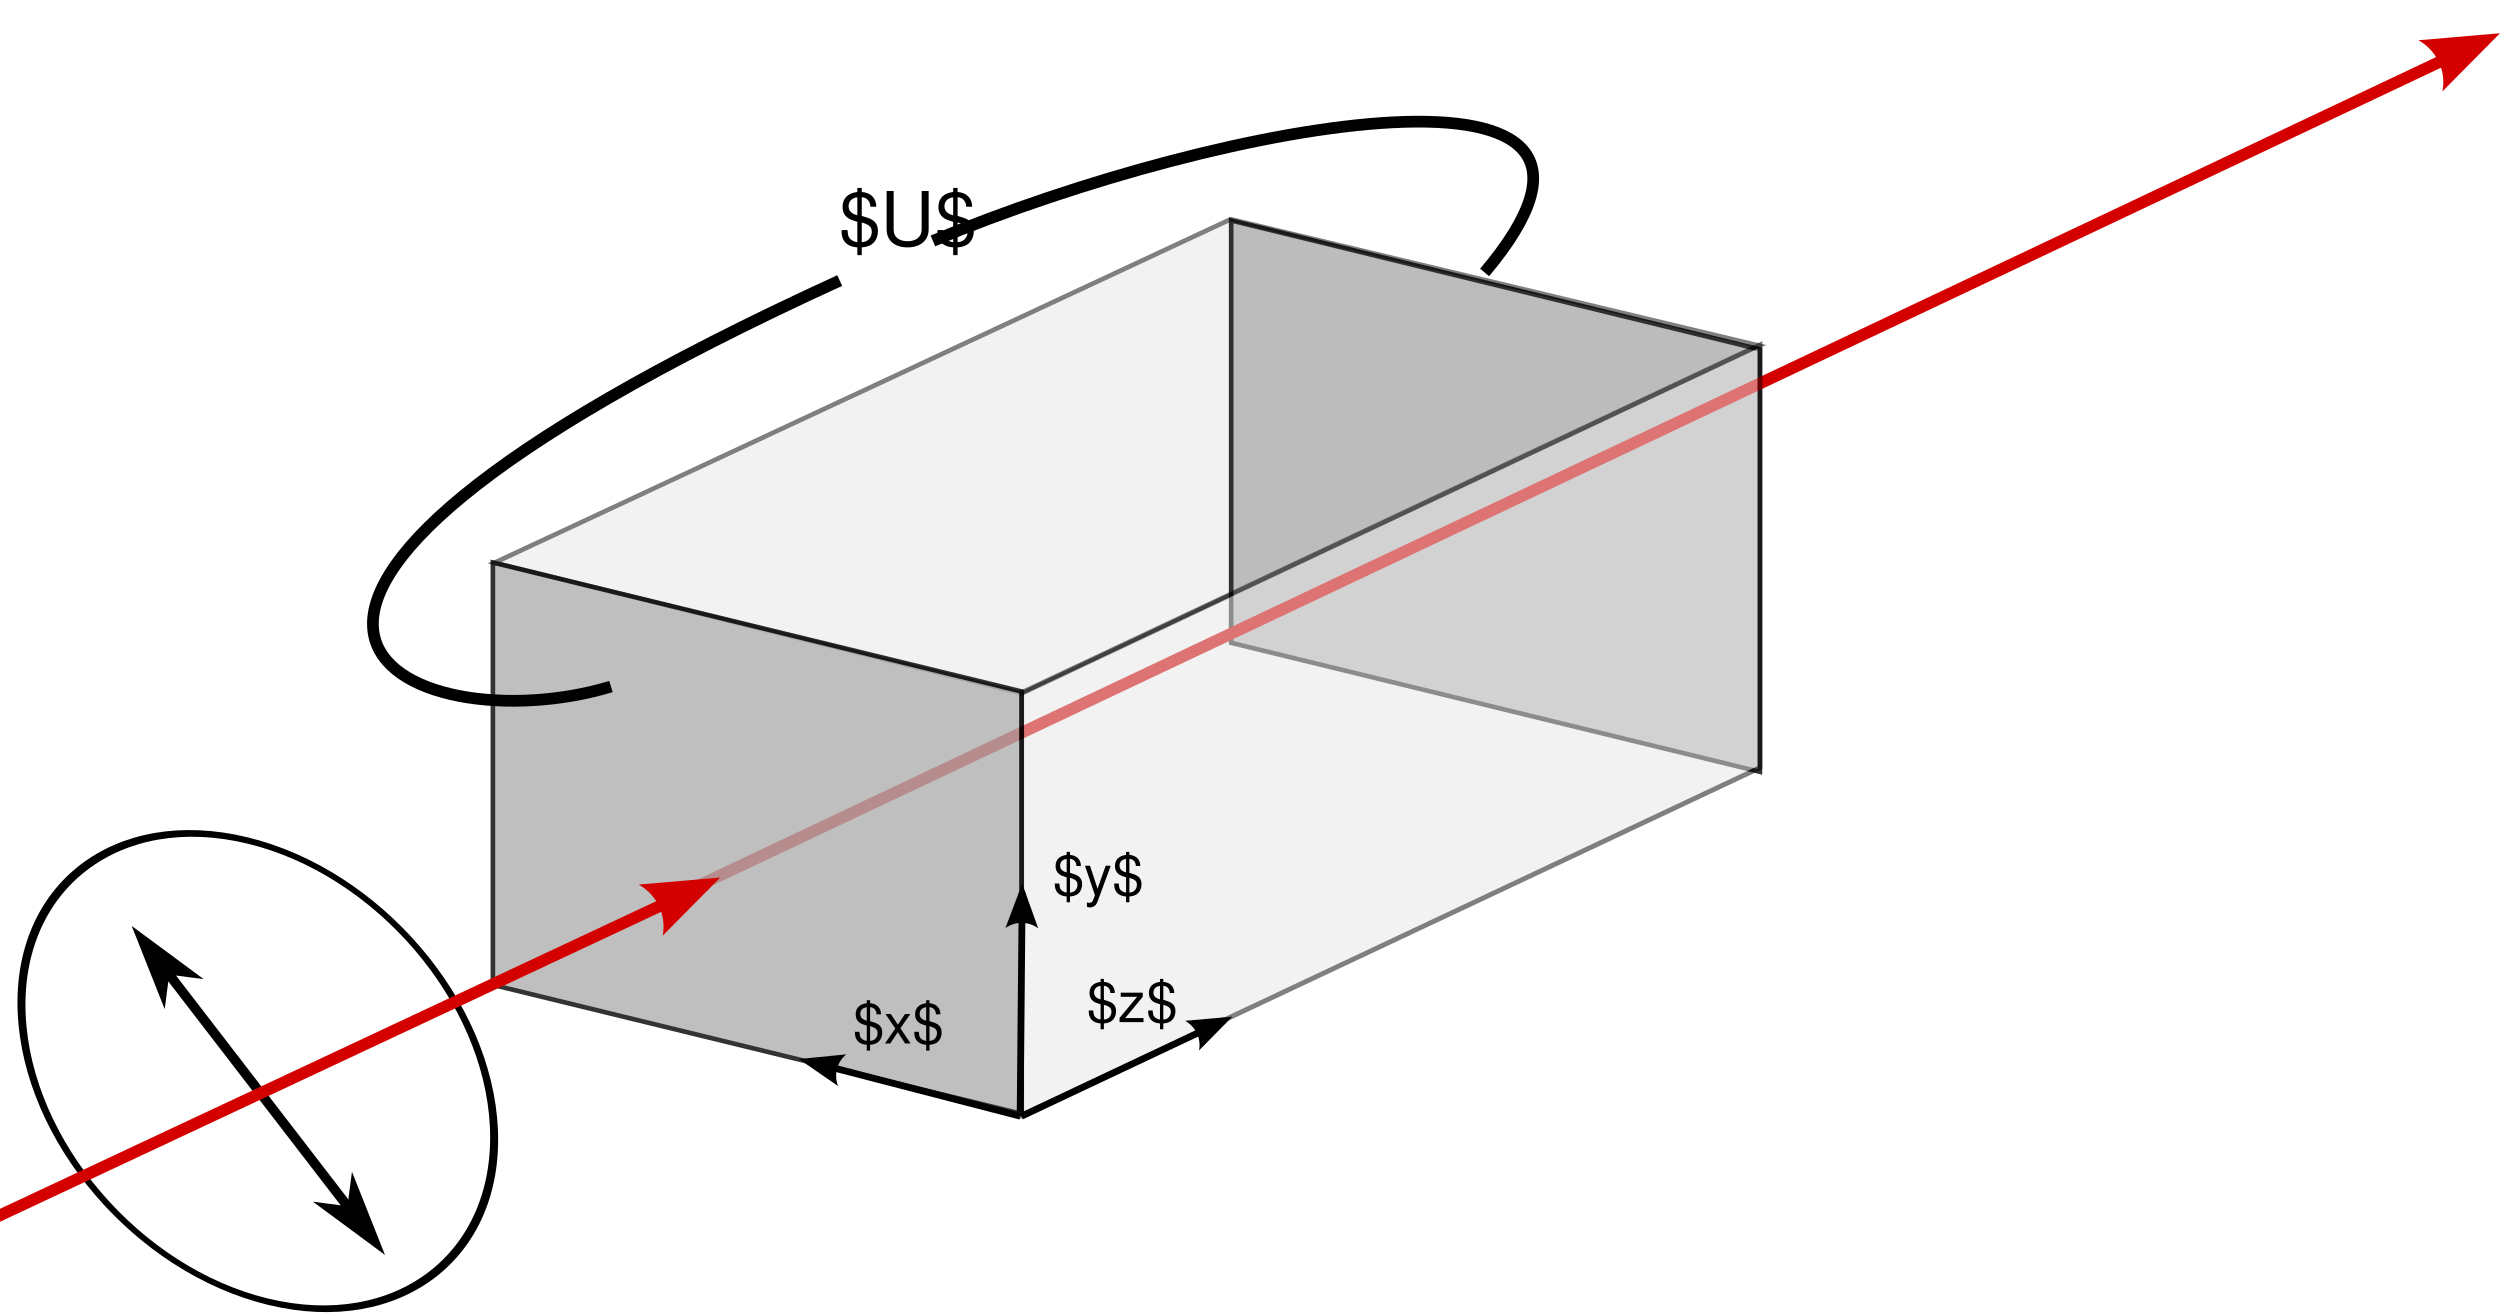
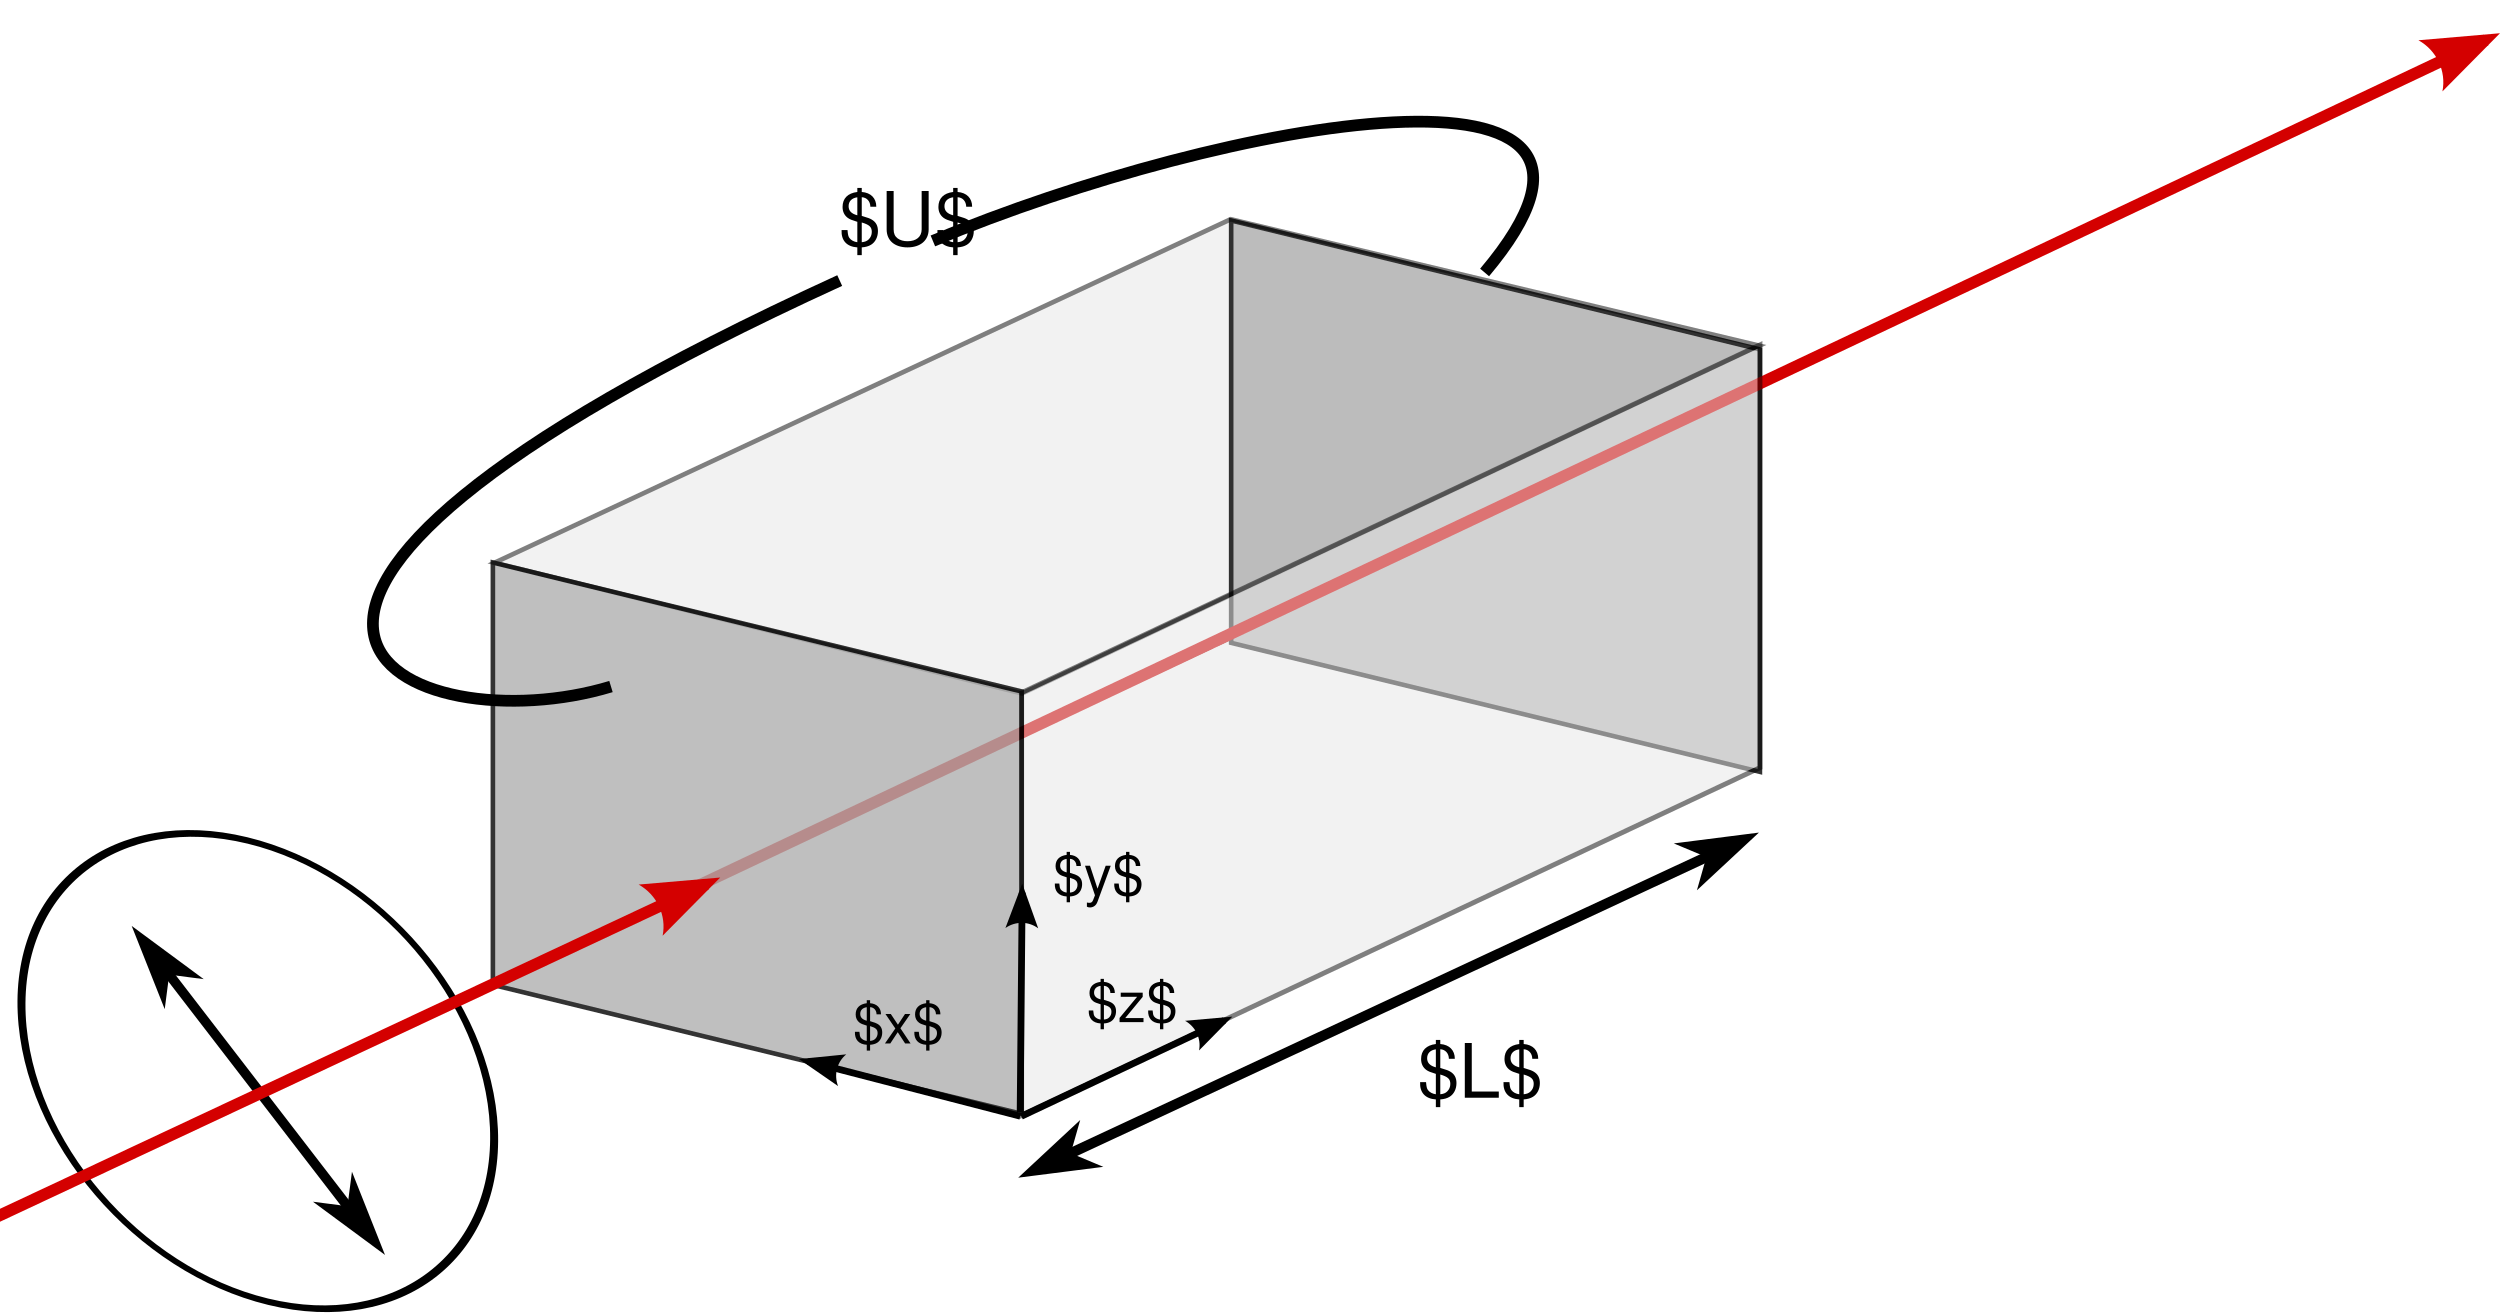
<svg xmlns="http://www.w3.org/2000/svg" xmlns:ns1="http://www.openswatchbook.org/uri/2009/osb" width="1066.681" height="559.934" id="svg2" version="1.1">
  <defs id="defs4">
    <linearGradient id="linearGradient7780" ns1:paint="solid">
      <stop style="stop-color:#afafaf;stop-opacity:1;" offset="0" id="stop7782" />
    </linearGradient>
    <marker orient="auto" refY="0" refX="0" id="Arrow1Mend" style="overflow:visible">
      <path id="path3883" d="M 0,0 5,-5 -12.5,0 5,5 0,0 z" style="fill-rule:evenodd;stroke:#000000;stroke-width:1pt" transform="matrix(-0.4,0,0,-0.4,-4,0)" />
    </marker>
    <marker orient="auto" refY="0" refX="0" id="Arrow1Mstart" style="overflow:visible">
      <path id="path3880" d="M 0,0 5,-5 -12.5,0 5,5 0,0 z" style="fill-rule:evenodd;stroke:#000000;stroke-width:1pt" transform="matrix(0.4,0,0,0.4,4,0)" />
    </marker>
    <marker orient="auto" refY="0" refX="0" id="Arrow1Sstart" style="overflow:visible">
      <path id="path3886" d="M 0,0 5,-5 -12.5,0 5,5 0,0 z" style="fill-rule:evenodd;stroke:#000000;stroke-width:1pt" transform="matrix(0.2,0,0,0.2,1.2,0)" />
    </marker>
    <marker orient="auto" refY="0" refX="0" id="Arrow2Mend" style="overflow:visible">
      <path id="path3999" style="fill-rule:evenodd;stroke-width:0.625;stroke-linejoin:round" d="M 8.719,4.034 -2.207,0.016 8.719,-4.002 c -1.745,2.372 -1.735,5.617 -6e-7,8.035 z" transform="scale(-0.6,-0.6)" />
    </marker>
    <marker orient="auto" refY="0" refX="0" id="Arrow1Mstart-3" style="overflow:visible">
      <path id="path3880-6" d="M 0,0 5,-5 -12.5,0 5,5 0,0 z" style="fill-rule:evenodd;stroke:#000000;stroke-width:1pt" transform="matrix(0.4,0,0,0.4,4,0)" />
    </marker>
    <marker orient="auto" refY="0" refX="0" id="Arrow1Mend-7" style="overflow:visible">
      <path id="path3883-5" d="M 0,0 5,-5 -12.5,0 5,5 0,0 z" style="fill-rule:evenodd;stroke:#000000;stroke-width:1pt" transform="matrix(-0.4,0,0,-0.4,-4,0)" />
    </marker>
    <marker orient="auto" refY="0" refX="0" id="Arrow2Mend-3" style="overflow:visible">
      <path id="path3999-6" style="fill-rule:evenodd;stroke-width:0.625;stroke-linejoin:round" d="M 8.719,4.034 -2.207,0.016 8.719,-4.002 c -1.745,2.372 -1.735,5.617 -6e-7,8.035 z" transform="scale(-0.6,-0.6)" />
    </marker>
    <marker orient="auto" refY="0" refX="0" id="Arrow2Mend-35" style="overflow:visible">
      <path id="path3999-62" style="fill-rule:evenodd;stroke-width:0.625;stroke-linejoin:round" d="M 8.719,4.034 -2.207,0.016 8.719,-4.002 c -1.745,2.372 -1.735,5.617 -6e-7,8.035 z" transform="scale(-0.6,-0.6)" />
    </marker>
+     <marker orient="auto" refY="0" refX="0" id="Arrow1Mstart-7-0" style="overflow:visible">
+       <path id="path3880-8-6" d="M 0,0 5,-5 -12.5,0 5,5 Z" style="fill-rule:evenodd;stroke:#000000;stroke-width:1pt" transform="matrix(0.4,0,0,0.4,4,0)" />
+     </marker>
+     <marker orient="auto" refY="0" refX="0" id="Arrow1Mend-4-3" style="overflow:visible">
+       <path id="path3883-50-2" d="M 0,0 5,-5 -12.5,0 5,5 Z" style="fill-rule:evenodd;stroke:#000000;stroke-width:1pt" transform="matrix(-0.4,0,0,-0.4,-4,0)" />
+     </marker>
  </defs>
  <g id="layer1" transform="translate(203.4213,-256.5967)">
    <path style="fill:#e6e6e6;fill-opacity:1;stroke:#000000;stroke-width:2;stroke-miterlimit:4;stroke-opacity:1;stroke-dasharray:none;opacity:0.5" d="M 321.679,350.148 7.566,496.707 232.684,552.485 547.219,404.099 z" id="rect3099-5-8" />
-     <path style="fill:none;stroke:#000000;stroke-width:2;stroke-linecap:butt;stroke-linejoin:miter;stroke-opacity:1;stroke-miterlimit:4;stroke-dasharray:16,2;stroke-dashoffset:0" d="m 209.097,419.619 315.021,-147.193 0,0" id="path7790" transform="translate(-203.4213,256.5967)" />
+     <path style="fill:none;stroke:#000000;stroke-width:2;stroke-linecap:butt;stroke-linejoin:miter;stroke-opacity:1;stroke-miterlimit:4;stroke-dasharray:16,2;stroke-dashoffset:0" d="M 209.097,419.619 524.118,272.426 v 0" id="path7790" transform="translate(-203.4213,256.5967)" />
    <rect style="fill:#afafaf;fill-opacity:1;stroke:#000000;stroke-width:2.029;stroke-miterlimit:4;stroke-opacity:1;stroke-dasharray:none;opacity:0.8" id="rect3099-2" width="232.218" height="180.208" x="331.318" y="272.171" transform="matrix(0.9715203,0.2369562,0,1,0,0)" />
    <g id="g4412-7-6" style="fill:#d40000;fill-opacity:1" transform="translate(268.0873,-339.3209)">
      <path style="font-size:medium;font-style:normal;font-variant:normal;font-weight:normal;font-stretch:normal;text-indent:0;text-align:start;text-decoration:none;line-height:normal;letter-spacing:normal;word-spacing:normal;text-transform:none;direction:ltr;block-progression:tb;writing-mode:lr-tb;text-anchor:start;baseline-shift:baseline;color:#000000;fill:#d40000;fill-opacity:1;fill-rule:nonzero;stroke:none;stroke-width:5;marker:none;visibility:visible;display:inline;overflow:visible;enable-background:accumulate;font-family:Sans;-inkscape-font-specification:Sans" d="m 588.125,610.688 -770.713,364.632 2.125,4.531 770.713,-364.632 z" id="path3964-8-6" />
      <path d="m 560.377,613.092 34.795,-2.998 -24.563,24.826 c 1.721,-8.666 -2.439,-17.469 -10.232,-21.827 z" style="fill:#d40000;fill-rule:evenodd;stroke-width:0.625;stroke-linejoin:round;fill-opacity:1" id="path4418-8-1" />
    </g>
    <rect style="fill:#afafaf;fill-opacity:1;stroke:#000000;stroke-width:2.029;stroke-miterlimit:4;stroke-opacity:1;stroke-dasharray:none;opacity:0.8" id="rect3099" width="232.218" height="180.208" x="7.08" y="494.927" transform="matrix(0.9715203,0.2369562,0,1,0,0)" />
    <path style="fill:none;stroke:#000000;stroke-width:5;stroke-linecap:butt;stroke-linejoin:miter;stroke-miterlimit:4;stroke-opacity:1;stroke-dasharray:none" d="m 57.268,549.526 c -84.017,25.517 -218.547,-28.587 97.591,-173.222 m 39.753,-16.912 c 124.845,-52.073 320.399,-87.359 235.406,13.455" id="path3079" />
    <path style="fill:none;stroke:#000000;stroke-width:4.135;stroke-linecap:butt;stroke-linejoin:miter;stroke-miterlimit:4;stroke-opacity:1;stroke-dasharray:none;marker-start:url(#Arrow1Mstart);marker-end:url(#Arrow1Mend)" d="m -44.123,785.591 -98.145,-127.477" id="path3866" />
    <path style="fill:none;stroke:#000000;stroke-width:4.273;stroke-linecap:butt;stroke-linejoin:round;stroke-miterlimit:4;stroke-opacity:1;stroke-dasharray:none;stroke-dashoffset:0" id="path3864-5-2" d="m 151.745,680.533 a 126.454,153.69 0 1 1 -252.908,0 126.454,153.69 0 1 1 252.908,0 z" transform="matrix(0.796669,0.1931803,0.02859252,0.6402702,-133.0288,272.9882)" />
    <g id="g4412-7" style="fill:#d40000;fill-opacity:1" transform="translate(-491.3014,20.92314)">
      <g id="g7794" style="fill:#d40000;fill-opacity:1">
        <path id="path4418-8" style="fill:#d40000;fill-rule:evenodd;stroke-width:0.625;stroke-linejoin:round;fill-opacity:1" d="m 560.377,613.092 34.795,-2.998 -24.563,24.826 c 1.721,-8.666 -2.439,-17.469 -10.232,-21.827 z" />
        <path id="path3964-8" d="M 588.125,610.688 276.875,756.594 279,761.125 590.25,615.219 588.125,610.688 z" style="font-size:medium;font-style:normal;font-variant:normal;font-weight:normal;font-stretch:normal;text-indent:0;text-align:start;text-decoration:none;line-height:normal;letter-spacing:normal;word-spacing:normal;text-transform:none;direction:ltr;block-progression:tb;writing-mode:lr-tb;text-anchor:start;baseline-shift:baseline;color:#000000;fill:#d40000;fill-opacity:1;fill-rule:nonzero;stroke:none;stroke-width:5;marker:none;visibility:visible;display:inline;overflow:visible;enable-background:accumulate;font-family:Sans;-inkscape-font-specification:Sans" />
      </g>
    </g>
    <rect style="fill:#e6e6e6;fill-opacity:1;stroke:#000000;stroke-width:2.313;stroke-miterlimit:4;stroke-opacity:1;stroke-dasharray:none;opacity:0.5" id="rect3099-5" width="348.219" height="180.391" x="-605.202" y="661.644" transform="matrix(-0.9046624,0.4261291,0,1,0,0)" />
    <path style="fill:none;stroke:#000000;stroke-width:2.9;stroke-linecap:butt;stroke-linejoin:miter;stroke-miterlimit:4;stroke-opacity:1;stroke-dasharray:none;marker-end:url(#Arrow2Mend)" d="M 232.358,732.876 318.93,692.022" id="path3019" />
    <path style="fill:none;stroke:#000000;stroke-width:2.9;stroke-linecap:butt;stroke-linejoin:miter;stroke-miterlimit:4;stroke-opacity:1;stroke-dasharray:none;marker-end:url(#Arrow2Mend)" d="m 231.853,731.093 0.87,-93.638" id="path3019-5" />
    <path style="fill:none;stroke:#000000;stroke-width:2.9;stroke-linecap:butt;stroke-linejoin:miter;stroke-miterlimit:4;stroke-opacity:1;stroke-dasharray:none;marker-end:url(#Arrow2Mend)" d="M 231.885,732.849 141.226,709.403" id="path3019-5-1" />
    <g id="g7810">
-       <text id="text3015" y="361.415" x="154.375" style="font-size:56px;font-style:normal;font-variant:normal;font-weight:normal;font-stretch:normal;line-height:125%;letter-spacing:0px;word-spacing:0px;fill:#000000;fill-opacity:1;stroke:none;font-family:Nimbus Sans L;-inkscape-font-specification:Sans" xml:space="preserve">
-         <tspan style="font-size:32px" y="361.415" x="154.375" id="tspan3017">$U$</tspan>
+       <text id="text3015" y="361.415" x="154.375" style="font-style:normal;font-variant:normal;font-weight:normal;font-stretch:normal;line-height:0%;font-family:'Nimbus Sans L';-inkscape-font-specification:Sans;letter-spacing:0px;word-spacing:0px;fill:#000000;fill-opacity:1;stroke:none" xml:space="preserve">
+         <tspan style="font-size:32px;line-height:1.25" y="361.415" x="154.375" id="tspan3017">$U$</tspan>
      </text>
-       <text id="text4073-2-0" y="701.827" x="160.402" style="font-size:56px;font-style:normal;font-variant:normal;font-weight:normal;font-stretch:normal;line-height:125%;letter-spacing:0px;word-spacing:0px;fill:#000000;fill-opacity:1;stroke:none;font-family:Nimbus Sans L;-inkscape-font-specification:Sans" xml:space="preserve">
-         <tspan style="font-size:24px" y="701.827" x="160.402" id="tspan4075-7-9">$x$</tspan>
+       <text id="text4073-2-0" y="701.827" x="160.402" style="font-style:normal;font-variant:normal;font-weight:normal;font-stretch:normal;line-height:0%;font-family:'Nimbus Sans L';-inkscape-font-specification:Sans;letter-spacing:0px;word-spacing:0px;fill:#000000;fill-opacity:1;stroke:none" xml:space="preserve">
+         <tspan style="font-size:24px;line-height:1.25" y="701.827" x="160.402" id="tspan4075-7-9">$x$</tspan>
      </text>
-       <text id="text4073" y="692.723" x="260.168" style="font-size:56px;font-style:normal;font-variant:normal;font-weight:normal;font-stretch:normal;line-height:125%;letter-spacing:0px;word-spacing:0px;fill:#000000;fill-opacity:1;stroke:none;font-family:Nimbus Sans L;-inkscape-font-specification:Sans" xml:space="preserve">
-         <tspan style="font-size:24px" y="692.723" x="260.168" id="tspan4075">$z$</tspan>
+       <text id="text4073" y="692.723" x="260.168" style="font-style:normal;font-variant:normal;font-weight:normal;font-stretch:normal;line-height:0%;font-family:'Nimbus Sans L';-inkscape-font-specification:Sans;letter-spacing:0px;word-spacing:0px;fill:#000000;fill-opacity:1;stroke:none" xml:space="preserve">
+         <tspan style="font-size:24px;line-height:1.25" y="692.723" x="260.168" id="tspan4075">$z$</tspan>
      </text>
-       <text id="text4073-2" y="638.548" x="245.691" style="font-size:56px;font-style:normal;font-variant:normal;font-weight:normal;font-stretch:normal;line-height:125%;letter-spacing:0px;word-spacing:0px;fill:#000000;fill-opacity:1;stroke:none;font-family:Nimbus Sans L;-inkscape-font-specification:Sans" xml:space="preserve">
-         <tspan style="font-size:24px" y="638.548" x="245.691" id="tspan4075-7">$y$</tspan>
+       <text id="text4073-2" y="638.548" x="245.691" style="font-style:normal;font-variant:normal;font-weight:normal;font-stretch:normal;line-height:0%;font-family:'Nimbus Sans L';-inkscape-font-specification:Sans;letter-spacing:0px;word-spacing:0px;fill:#000000;fill-opacity:1;stroke:none" xml:space="preserve">
+         <tspan style="font-size:24px;line-height:1.25" y="638.548" x="245.691" id="tspan4075-7">$y$</tspan>
+       </text>
+     </g>
+     <g transform="translate(0.111553,1.03888)" id="g6869">
+       <path transform="matrix(0.2969559,0.485286,-0.4290516,0.2640526,655.68,569.6518)" id="path3866-1-6" d="M -107.753,899.212 -40.14,241.873" style="fill:none;stroke:#000000;stroke-width:7.723;stroke-linecap:butt;stroke-linejoin:miter;stroke-miterlimit:4;stroke-dasharray:none;stroke-opacity:1;marker-start:url(#Arrow1Mstart-7-0);marker-end:url(#Arrow1Mend-4-3)" />
+       <text id="text3015-1" y="723.917" x="401.104" style="font-style:normal;font-variant:normal;font-weight:normal;font-stretch:normal;line-height:0%;font-family:'Nimbus Sans L';-inkscape-font-specification:Sans;letter-spacing:0px;word-spacing:0px;fill:#000000;fill-opacity:1;stroke:none" xml:space="preserve">
+         <tspan style="font-size:32px;line-height:1.25" y="723.917" x="401.104" id="tspan3017-5">$L$</tspan>
      </text>
    </g>
  </g>
</svg>
